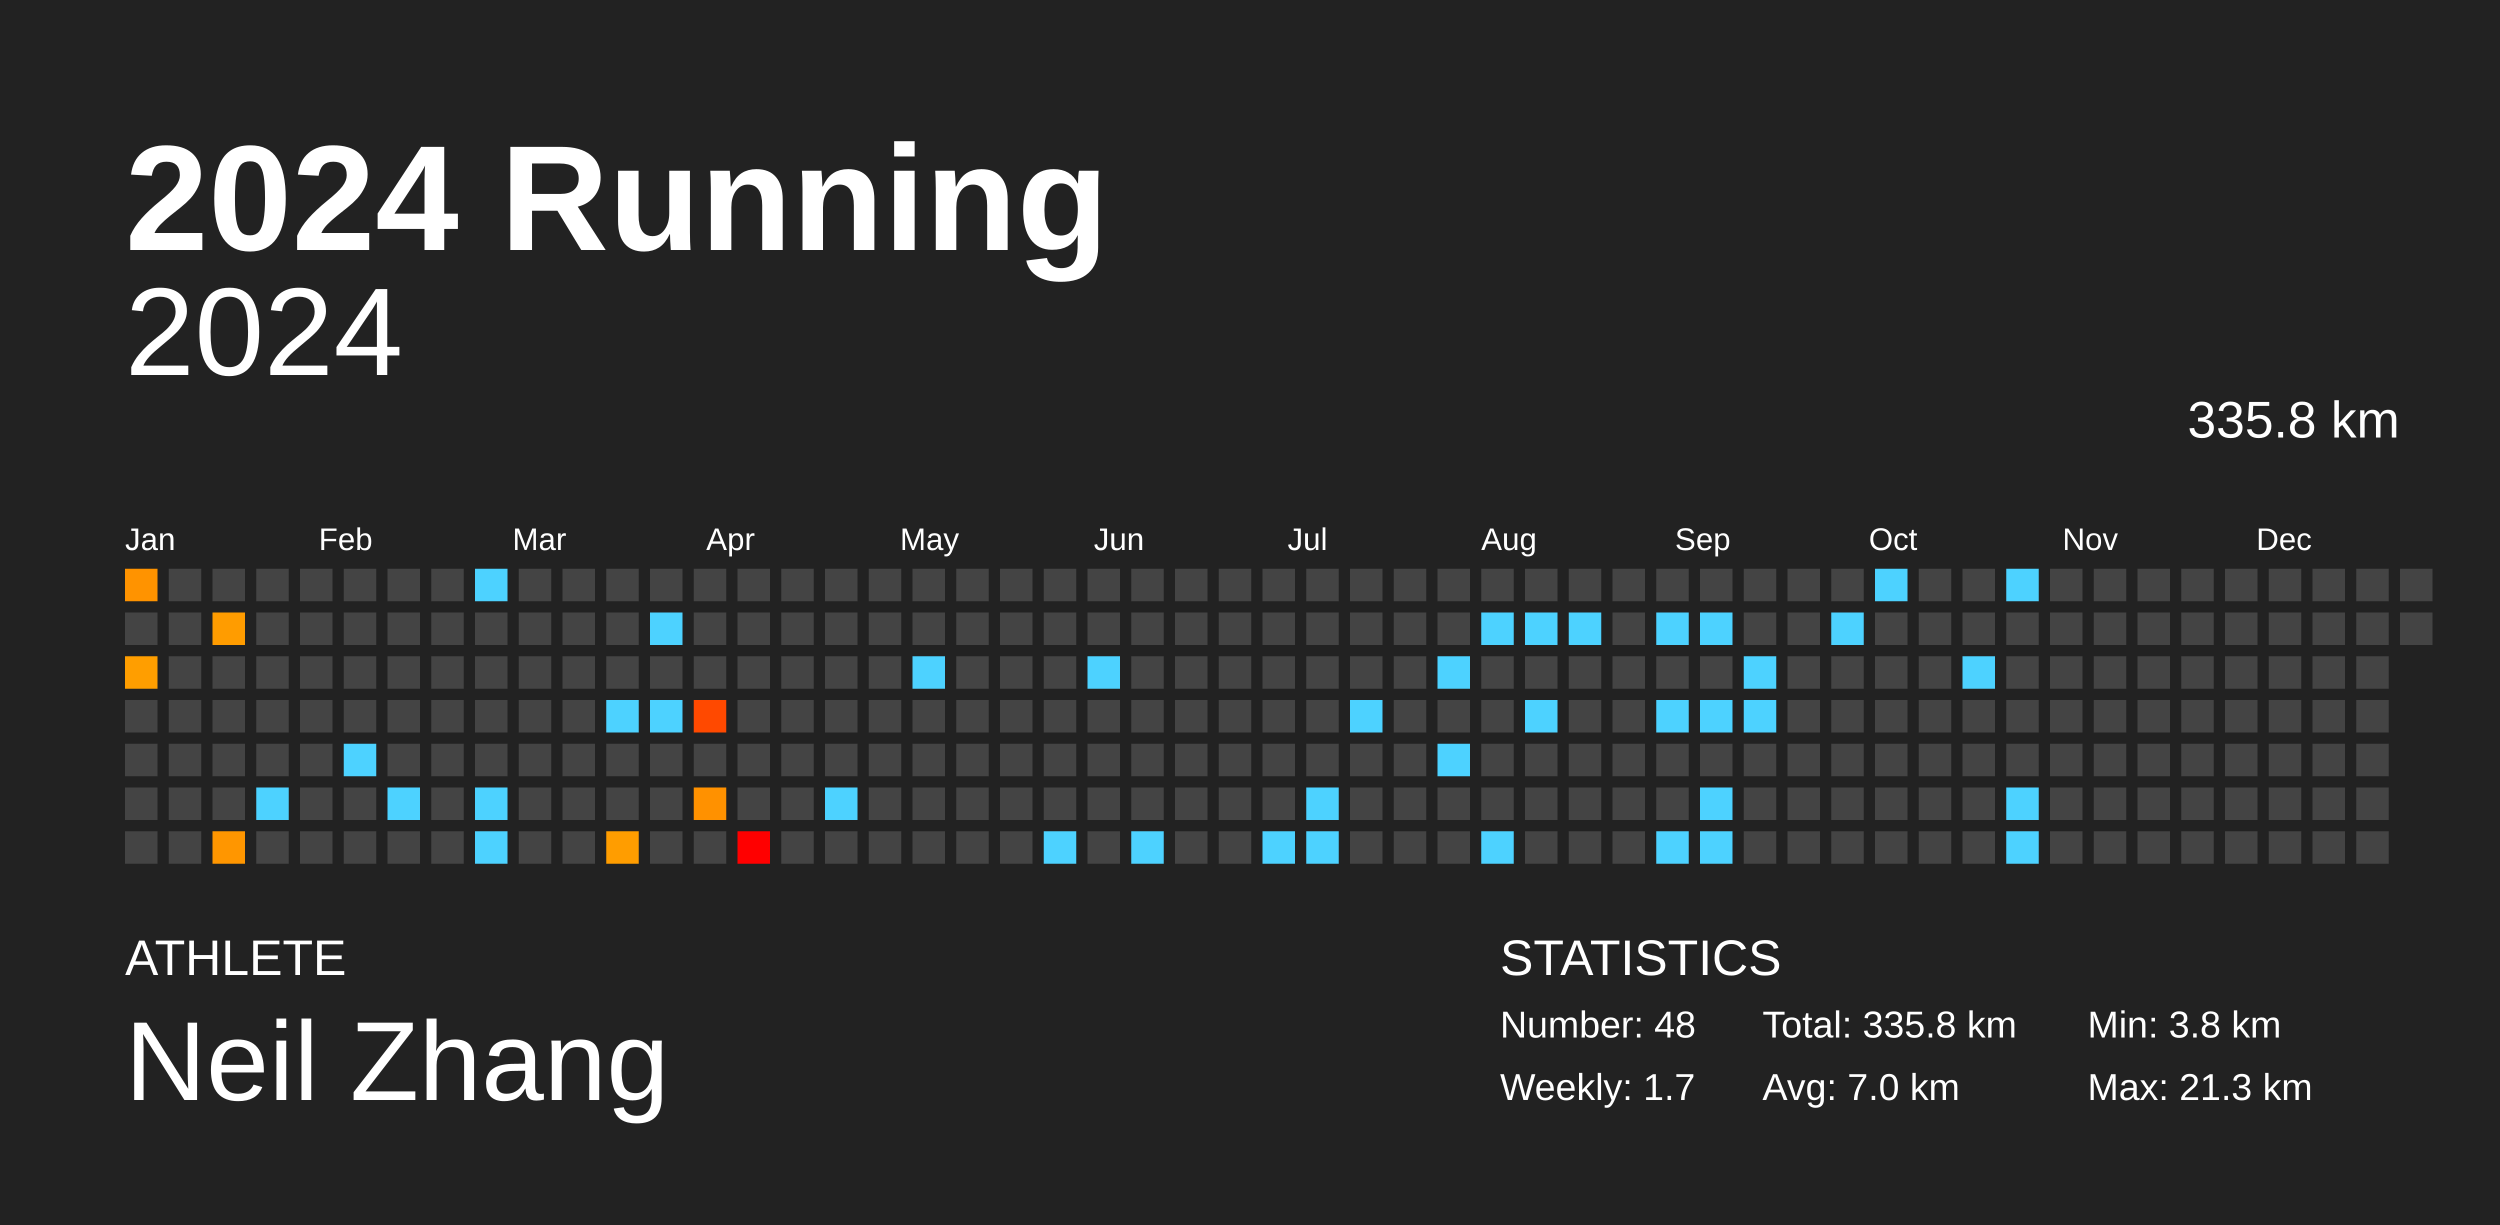
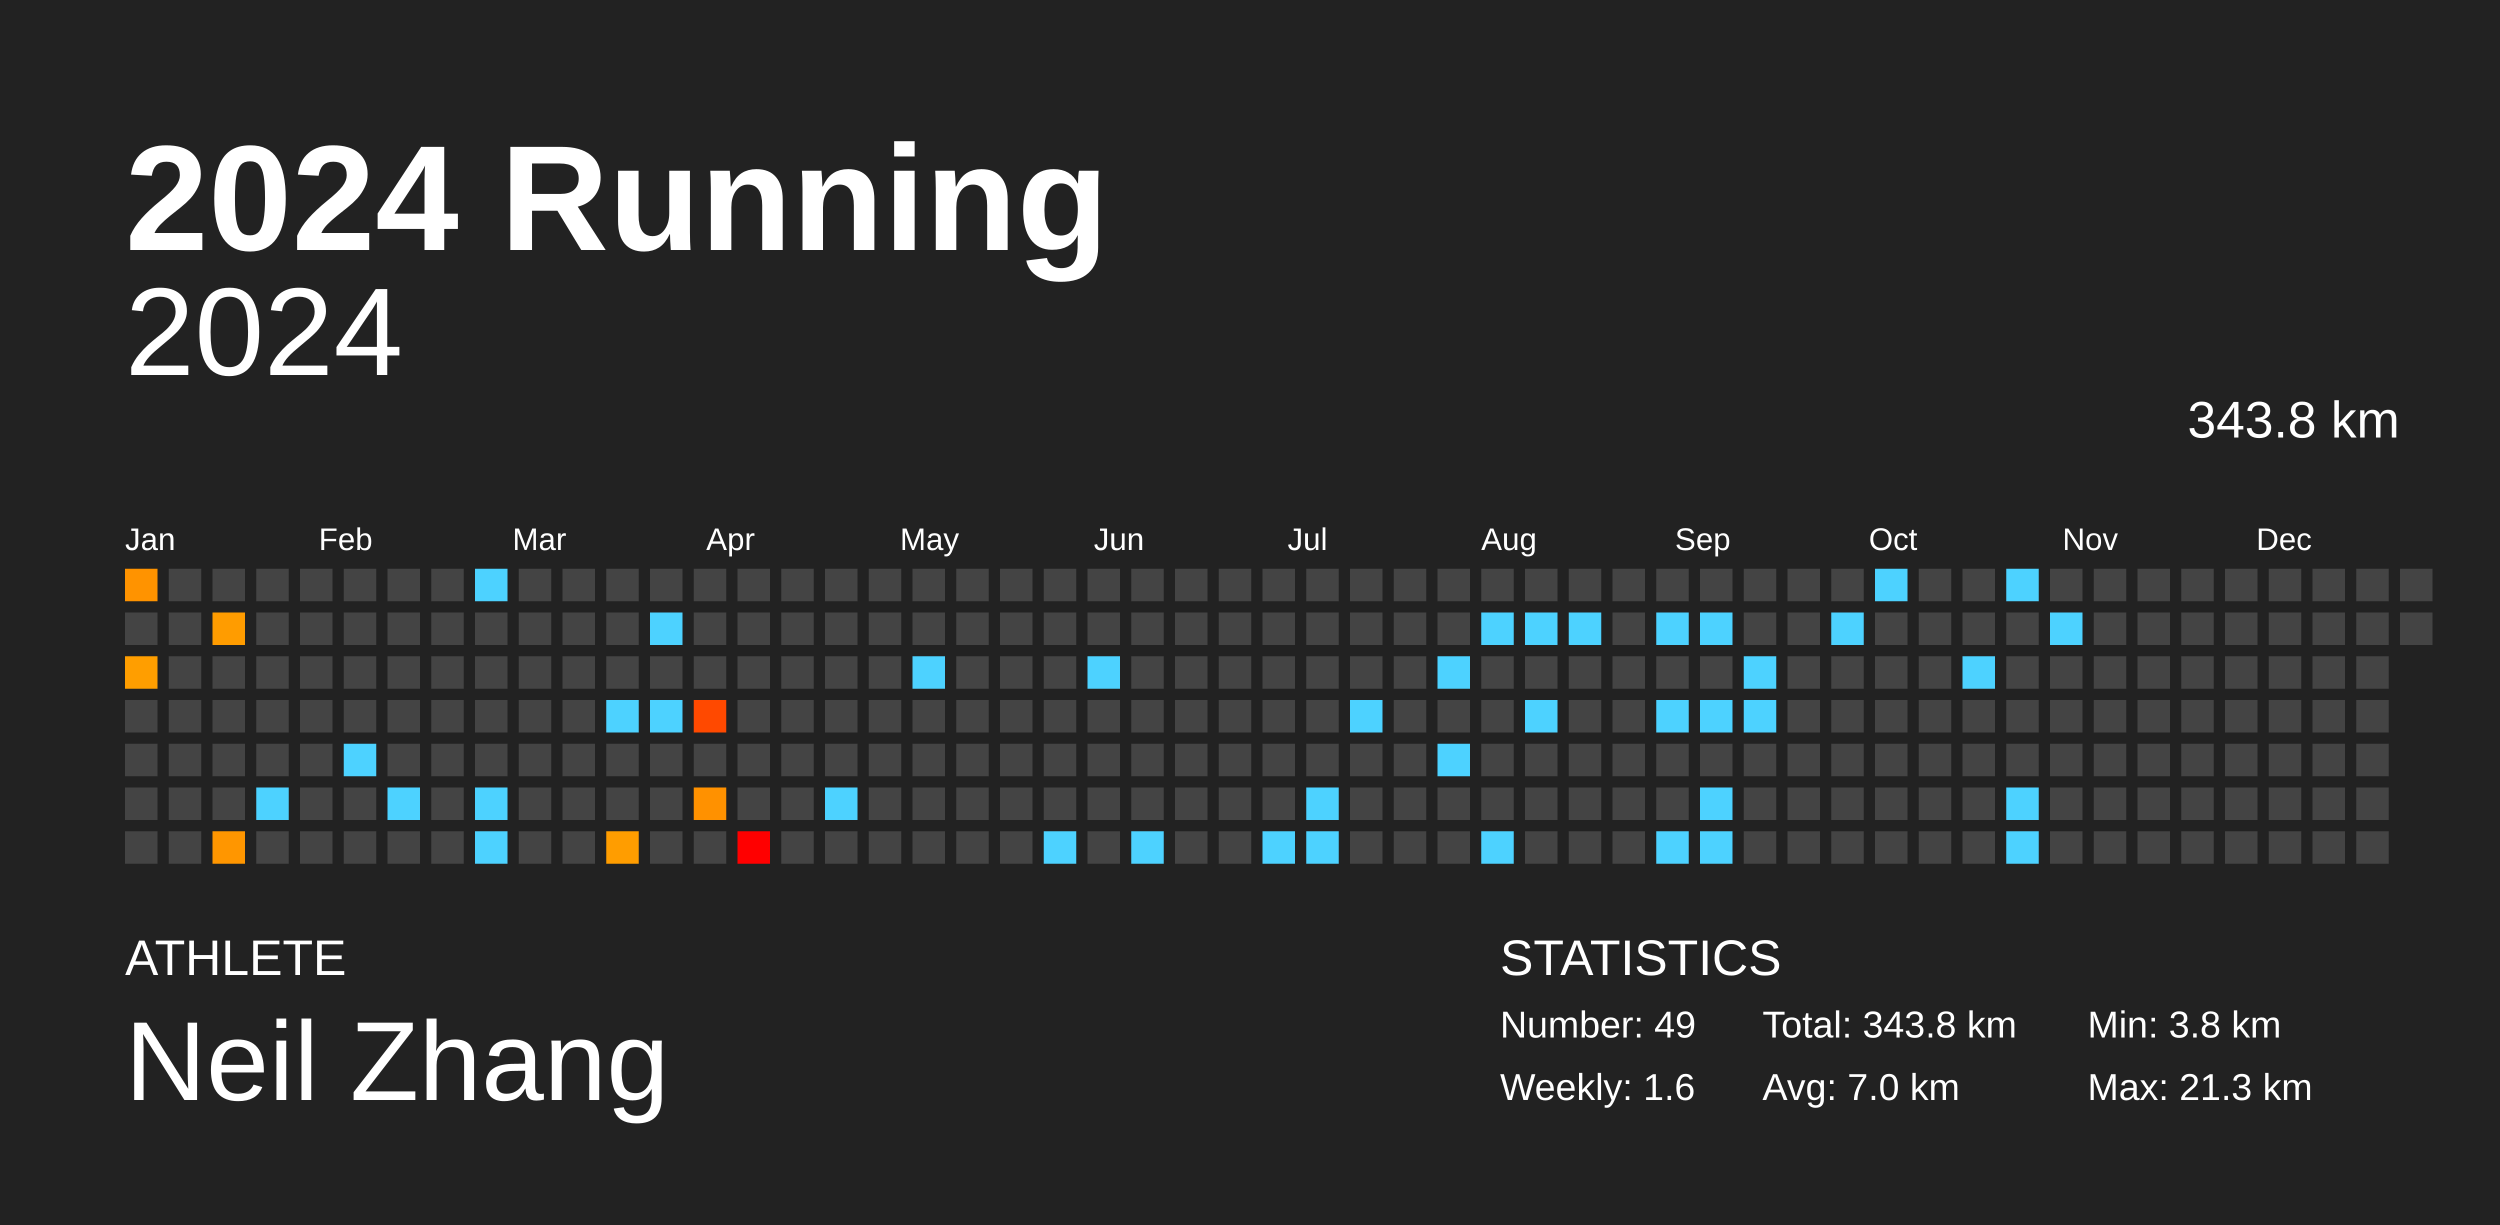
<svg xmlns="http://www.w3.org/2000/svg" baseProfile="full" height="98mm" version="1.1" viewBox="0,0,200,98" width="200mm">
  <defs />
  <rect fill="#222222" height="98" width="200" x="0" y="0" />
  <text fill="#FFFFFF" style="font-size:12px; font-family:Arial; font-weight:bold;" x="10" y="20">2024 Running</text>
  <text fill="#FFFFFF" style="font-size:4px; font-family:Arial" x="10" y="78">ATHLETE</text>
  <text fill="#FFFFFF" style="font-size:9px; font-family:Arial" x="10" y="88">Neil Zhang</text>
  <text fill="#FFFFFF" style="font-size:4px; font-family:Arial" x="120" y="78">STATISTICS</text>
-   <text fill="#FFFFFF" style="font-size:3px; font-family:Arial" x="120" y="83">Number: 48</text>
-   <text fill="#FFFFFF" style="font-size:3px; font-family:Arial" x="120" y="88">Weekly: 1.7</text>
-   <text fill="#FFFFFF" style="font-size:3px; font-family:Arial" x="141" y="83">Total: 335.8 km</text>
+   <text fill="#FFFFFF" style="font-size:3px; font-family:Arial" x="120" y="83">Number: 49</text>
+   <text fill="#FFFFFF" style="font-size:3px; font-family:Arial" x="120" y="88">Weekly: 1.6</text>
+   <text fill="#FFFFFF" style="font-size:3px; font-family:Arial" x="141" y="83">Total: 343.8 km</text>
  <text fill="#FFFFFF" style="font-size:3px; font-family:Arial" x="141" y="88">Avg: 7.0 km</text>
  <text fill="#FFFFFF" style="font-size:3px; font-family:Arial" x="167" y="83">Min: 3.8 km</text>
  <text fill="#FFFFFF" style="font-size:3px; font-family:Arial" x="167" y="88">Max: 21.3 km</text>
  <text alignment-baseline="hanging" fill="#FFFFFF" style="font-size:10.0px; font-family:Arial;" x="10" y="30">2024</text>
-   <text alignment-baseline="hanging" fill="#FFFFFF" style="font-size:4.125px; font-family:Arial;" x="175" y="35">335.8 km</text>
+   <text alignment-baseline="hanging" fill="#FFFFFF" style="font-size:4.125px; font-family:Arial;" x="175" y="35">343.8 km</text>
  <text fill="#FFFFFF" style="font-size:2.5px; font-family:Arial" x="10.0" y="44">Jan</text>
  <text fill="#FFFFFF" style="font-size:2.5px; font-family:Arial" x="25.5" y="44">Feb</text>
  <text fill="#FFFFFF" style="font-size:2.5px; font-family:Arial" x="41.0" y="44">Mar</text>
  <text fill="#FFFFFF" style="font-size:2.5px; font-family:Arial" x="56.5" y="44">Apr</text>
  <text fill="#FFFFFF" style="font-size:2.5px; font-family:Arial" x="72.0" y="44">May</text>
  <text fill="#FFFFFF" style="font-size:2.5px; font-family:Arial" x="87.5" y="44">Jun</text>
  <text fill="#FFFFFF" style="font-size:2.5px; font-family:Arial" x="103.0" y="44">Jul</text>
  <text fill="#FFFFFF" style="font-size:2.5px; font-family:Arial" x="118.5" y="44">Aug</text>
  <text fill="#FFFFFF" style="font-size:2.5px; font-family:Arial" x="134.0" y="44">Sep</text>
  <text fill="#FFFFFF" style="font-size:2.5px; font-family:Arial" x="149.5" y="44">Oct</text>
  <text fill="#FFFFFF" style="font-size:2.5px; font-family:Arial" x="165.0" y="44">Nov</text>
  <text fill="#FFFFFF" style="font-size:2.5px; font-family:Arial" x="180.5" y="44">Dec</text>
  <rect fill="#ff9300" height="2.6" width="2.6" x="10.0" y="45.5" />
  <rect fill="#444444" height="2.6" width="2.6" x="10.0" y="49.0" />
  <rect fill="#ff9e00" height="2.6" width="2.6" x="10.0" y="52.5" />
  <rect fill="#444444" height="2.6" width="2.6" x="10.0" y="56.0" />
  <rect fill="#444444" height="2.6" width="2.6" x="10.0" y="59.5" />
  <rect fill="#444444" height="2.6" width="2.6" x="10.0" y="63.0" />
  <rect fill="#444444" height="2.6" width="2.6" x="10.0" y="66.5" />
  <rect fill="#444444" height="2.6" width="2.6" x="13.5" y="45.5" />
  <rect fill="#444444" height="2.6" width="2.6" x="13.5" y="49.0" />
  <rect fill="#444444" height="2.6" width="2.6" x="13.5" y="52.5" />
  <rect fill="#444444" height="2.6" width="2.6" x="13.5" y="56.0" />
  <rect fill="#444444" height="2.6" width="2.6" x="13.5" y="59.5" />
  <rect fill="#444444" height="2.6" width="2.6" x="13.5" y="63.0" />
  <rect fill="#444444" height="2.6" width="2.6" x="13.5" y="66.5" />
  <rect fill="#444444" height="2.6" width="2.6" x="17.0" y="45.5" />
  <rect fill="#ff9c00" height="2.6" width="2.6" x="17.0" y="49.0" />
  <rect fill="#444444" height="2.6" width="2.6" x="17.0" y="52.5" />
  <rect fill="#444444" height="2.6" width="2.6" x="17.0" y="56.0" />
  <rect fill="#444444" height="2.6" width="2.6" x="17.0" y="59.5" />
  <rect fill="#444444" height="2.6" width="2.6" x="17.0" y="63.0" />
  <rect fill="#ff9600" height="2.6" width="2.6" x="17.0" y="66.5" />
  <rect fill="#444444" height="2.6" width="2.6" x="20.5" y="45.5" />
  <rect fill="#444444" height="2.6" width="2.6" x="20.5" y="49.0" />
  <rect fill="#444444" height="2.6" width="2.6" x="20.5" y="52.5" />
  <rect fill="#444444" height="2.6" width="2.6" x="20.5" y="56.0" />
  <rect fill="#444444" height="2.6" width="2.6" x="20.5" y="59.5" />
  <rect fill="#4dd2ff" height="2.6" width="2.6" x="20.5" y="63.0" />
  <rect fill="#444444" height="2.6" width="2.6" x="20.5" y="66.5" />
  <rect fill="#444444" height="2.6" width="2.6" x="24.0" y="45.5" />
  <rect fill="#444444" height="2.6" width="2.6" x="24.0" y="49.0" />
  <rect fill="#444444" height="2.6" width="2.6" x="24.0" y="52.5" />
  <rect fill="#444444" height="2.6" width="2.6" x="24.0" y="56.0" />
  <rect fill="#444444" height="2.6" width="2.6" x="24.0" y="59.5" />
  <rect fill="#444444" height="2.6" width="2.6" x="24.0" y="63.0" />
  <rect fill="#444444" height="2.6" width="2.6" x="24.0" y="66.5" />
  <rect fill="#444444" height="2.6" width="2.6" x="27.5" y="45.5" />
  <rect fill="#444444" height="2.6" width="2.6" x="27.5" y="49.0" />
  <rect fill="#444444" height="2.6" width="2.6" x="27.5" y="52.5" />
  <rect fill="#444444" height="2.6" width="2.6" x="27.5" y="56.0" />
  <rect fill="#4dd2ff" height="2.6" width="2.6" x="27.5" y="59.5" />
  <rect fill="#444444" height="2.6" width="2.6" x="27.5" y="63.0" />
  <rect fill="#444444" height="2.6" width="2.6" x="27.5" y="66.5" />
  <rect fill="#444444" height="2.6" width="2.6" x="31.0" y="45.5" />
  <rect fill="#444444" height="2.6" width="2.6" x="31.0" y="49.0" />
  <rect fill="#444444" height="2.6" width="2.6" x="31.0" y="52.5" />
  <rect fill="#444444" height="2.6" width="2.6" x="31.0" y="56.0" />
  <rect fill="#444444" height="2.6" width="2.6" x="31.0" y="59.5" />
  <rect fill="#4dd2ff" height="2.6" width="2.6" x="31.0" y="63.0" />
  <rect fill="#444444" height="2.6" width="2.6" x="31.0" y="66.5" />
  <rect fill="#444444" height="2.6" width="2.6" x="34.5" y="45.5" />
  <rect fill="#444444" height="2.6" width="2.6" x="34.5" y="49.0" />
  <rect fill="#444444" height="2.6" width="2.6" x="34.5" y="52.5" />
  <rect fill="#444444" height="2.6" width="2.6" x="34.5" y="56.0" />
  <rect fill="#444444" height="2.6" width="2.6" x="34.5" y="59.5" />
  <rect fill="#444444" height="2.6" width="2.6" x="34.5" y="63.0" />
  <rect fill="#444444" height="2.6" width="2.6" x="34.5" y="66.5" />
  <rect fill="#4dd2ff" height="2.6" width="2.6" x="38.0" y="45.5" />
  <rect fill="#444444" height="2.6" width="2.6" x="38.0" y="49.0" />
  <rect fill="#444444" height="2.6" width="2.6" x="38.0" y="52.5" />
  <rect fill="#444444" height="2.6" width="2.6" x="38.0" y="56.0" />
  <rect fill="#444444" height="2.6" width="2.6" x="38.0" y="59.5" />
  <rect fill="#4dd2ff" height="2.6" width="2.6" x="38.0" y="63.0" />
  <rect fill="#4dd2ff" height="2.6" width="2.6" x="38.0" y="66.5" />
  <rect fill="#444444" height="2.6" width="2.6" x="41.5" y="45.5" />
  <rect fill="#444444" height="2.6" width="2.6" x="41.5" y="49.0" />
  <rect fill="#444444" height="2.6" width="2.6" x="41.5" y="52.5" />
  <rect fill="#444444" height="2.6" width="2.6" x="41.5" y="56.0" />
  <rect fill="#444444" height="2.6" width="2.6" x="41.5" y="59.5" />
  <rect fill="#444444" height="2.6" width="2.6" x="41.5" y="63.0" />
  <rect fill="#444444" height="2.6" width="2.6" x="41.5" y="66.5" />
  <rect fill="#444444" height="2.6" width="2.6" x="45.0" y="45.5" />
  <rect fill="#444444" height="2.6" width="2.6" x="45.0" y="49.0" />
  <rect fill="#444444" height="2.6" width="2.6" x="45.0" y="52.5" />
  <rect fill="#444444" height="2.6" width="2.6" x="45.0" y="56.0" />
  <rect fill="#444444" height="2.6" width="2.6" x="45.0" y="59.5" />
  <rect fill="#444444" height="2.6" width="2.6" x="45.0" y="63.0" />
  <rect fill="#444444" height="2.6" width="2.6" x="45.0" y="66.5" />
  <rect fill="#444444" height="2.6" width="2.6" x="48.5" y="45.5" />
  <rect fill="#444444" height="2.6" width="2.6" x="48.5" y="49.0" />
  <rect fill="#444444" height="2.6" width="2.6" x="48.5" y="52.5" />
  <rect fill="#4dd2ff" height="2.6" width="2.6" x="48.5" y="56.0" />
  <rect fill="#444444" height="2.6" width="2.6" x="48.5" y="59.5" />
  <rect fill="#444444" height="2.6" width="2.6" x="48.5" y="63.0" />
  <rect fill="#ff9d00" height="2.6" width="2.6" x="48.5" y="66.5" />
  <rect fill="#444444" height="2.6" width="2.6" x="52.0" y="45.5" />
  <rect fill="#4dd2ff" height="2.6" width="2.6" x="52.0" y="49.0" />
  <rect fill="#444444" height="2.6" width="2.6" x="52.0" y="52.5" />
  <rect fill="#4dd2ff" height="2.6" width="2.6" x="52.0" y="56.0" />
  <rect fill="#444444" height="2.6" width="2.6" x="52.0" y="59.5" />
  <rect fill="#444444" height="2.6" width="2.6" x="52.0" y="63.0" />
  <rect fill="#444444" height="2.6" width="2.6" x="52.0" y="66.5" />
  <rect fill="#444444" height="2.6" width="2.6" x="55.5" y="45.5" />
  <rect fill="#444444" height="2.6" width="2.6" x="55.5" y="49.0" />
  <rect fill="#444444" height="2.6" width="2.6" x="55.5" y="52.5" />
  <rect fill="#ff4900" height="2.6" width="2.6" x="55.5" y="56.0" />
  <rect fill="#444444" height="2.6" width="2.6" x="55.5" y="59.5" />
  <rect fill="#ff9100" height="2.6" width="2.6" x="55.5" y="63.0" />
  <rect fill="#444444" height="2.6" width="2.6" x="55.5" y="66.5" />
  <rect fill="#444444" height="2.6" width="2.6" x="59.0" y="45.5" />
  <rect fill="#444444" height="2.6" width="2.6" x="59.0" y="49.0" />
  <rect fill="#444444" height="2.6" width="2.6" x="59.0" y="52.5" />
  <rect fill="#444444" height="2.6" width="2.6" x="59.0" y="56.0" />
  <rect fill="#444444" height="2.6" width="2.6" x="59.0" y="59.5" />
  <rect fill="#444444" height="2.6" width="2.6" x="59.0" y="63.0" />
  <rect fill="red" height="2.6" width="2.6" x="59.0" y="66.5" />
  <rect fill="#444444" height="2.6" width="2.6" x="62.5" y="45.5" />
  <rect fill="#444444" height="2.6" width="2.6" x="62.5" y="49.0" />
  <rect fill="#444444" height="2.6" width="2.6" x="62.5" y="52.5" />
  <rect fill="#444444" height="2.6" width="2.6" x="62.5" y="56.0" />
  <rect fill="#444444" height="2.6" width="2.6" x="62.5" y="59.5" />
  <rect fill="#444444" height="2.6" width="2.6" x="62.5" y="63.0" />
  <rect fill="#444444" height="2.6" width="2.6" x="62.5" y="66.5" />
  <rect fill="#444444" height="2.6" width="2.6" x="66.0" y="45.5" />
  <rect fill="#444444" height="2.6" width="2.6" x="66.0" y="49.0" />
  <rect fill="#444444" height="2.6" width="2.6" x="66.0" y="52.5" />
  <rect fill="#444444" height="2.6" width="2.6" x="66.0" y="56.0" />
  <rect fill="#444444" height="2.6" width="2.6" x="66.0" y="59.5" />
  <rect fill="#4dd2ff" height="2.6" width="2.6" x="66.0" y="63.0" />
  <rect fill="#444444" height="2.6" width="2.6" x="66.0" y="66.5" />
  <rect fill="#444444" height="2.6" width="2.6" x="69.5" y="45.5" />
  <rect fill="#444444" height="2.6" width="2.6" x="69.5" y="49.0" />
  <rect fill="#444444" height="2.6" width="2.6" x="69.5" y="52.5" />
  <rect fill="#444444" height="2.6" width="2.6" x="69.5" y="56.0" />
  <rect fill="#444444" height="2.6" width="2.6" x="69.5" y="59.5" />
  <rect fill="#444444" height="2.6" width="2.6" x="69.5" y="63.0" />
  <rect fill="#444444" height="2.6" width="2.6" x="69.5" y="66.5" />
  <rect fill="#444444" height="2.6" width="2.6" x="73.0" y="45.5" />
  <rect fill="#444444" height="2.6" width="2.6" x="73.0" y="49.0" />
  <rect fill="#4dd2ff" height="2.6" width="2.6" x="73.0" y="52.5" />
  <rect fill="#444444" height="2.6" width="2.6" x="73.0" y="56.0" />
  <rect fill="#444444" height="2.6" width="2.6" x="73.0" y="59.5" />
  <rect fill="#444444" height="2.6" width="2.6" x="73.0" y="63.0" />
  <rect fill="#444444" height="2.6" width="2.6" x="73.0" y="66.5" />
  <rect fill="#444444" height="2.6" width="2.6" x="76.5" y="45.5" />
  <rect fill="#444444" height="2.6" width="2.6" x="76.5" y="49.0" />
  <rect fill="#444444" height="2.6" width="2.6" x="76.5" y="52.5" />
  <rect fill="#444444" height="2.6" width="2.6" x="76.5" y="56.0" />
  <rect fill="#444444" height="2.6" width="2.6" x="76.5" y="59.5" />
  <rect fill="#444444" height="2.6" width="2.6" x="76.5" y="63.0" />
  <rect fill="#444444" height="2.6" width="2.6" x="76.5" y="66.5" />
  <rect fill="#444444" height="2.6" width="2.6" x="80.0" y="45.5" />
  <rect fill="#444444" height="2.6" width="2.6" x="80.0" y="49.0" />
  <rect fill="#444444" height="2.6" width="2.6" x="80.0" y="52.5" />
  <rect fill="#444444" height="2.6" width="2.6" x="80.0" y="56.0" />
  <rect fill="#444444" height="2.6" width="2.6" x="80.0" y="59.5" />
  <rect fill="#444444" height="2.6" width="2.6" x="80.0" y="63.0" />
  <rect fill="#444444" height="2.6" width="2.6" x="80.0" y="66.5" />
  <rect fill="#444444" height="2.6" width="2.6" x="83.5" y="45.5" />
  <rect fill="#444444" height="2.6" width="2.6" x="83.5" y="49.0" />
  <rect fill="#444444" height="2.6" width="2.6" x="83.5" y="52.5" />
  <rect fill="#444444" height="2.6" width="2.6" x="83.5" y="56.0" />
  <rect fill="#444444" height="2.6" width="2.6" x="83.5" y="59.5" />
  <rect fill="#444444" height="2.6" width="2.6" x="83.5" y="63.0" />
  <rect fill="#4dd2ff" height="2.6" width="2.6" x="83.5" y="66.5" />
  <rect fill="#444444" height="2.6" width="2.6" x="87.0" y="45.5" />
  <rect fill="#444444" height="2.6" width="2.6" x="87.0" y="49.0" />
  <rect fill="#4dd2ff" height="2.6" width="2.6" x="87.0" y="52.5" />
  <rect fill="#444444" height="2.6" width="2.6" x="87.0" y="56.0" />
  <rect fill="#444444" height="2.6" width="2.6" x="87.0" y="59.5" />
  <rect fill="#444444" height="2.6" width="2.6" x="87.0" y="63.0" />
  <rect fill="#444444" height="2.6" width="2.6" x="87.0" y="66.5" />
  <rect fill="#444444" height="2.6" width="2.6" x="90.5" y="45.5" />
  <rect fill="#444444" height="2.6" width="2.6" x="90.5" y="49.0" />
  <rect fill="#444444" height="2.6" width="2.6" x="90.5" y="52.5" />
  <rect fill="#444444" height="2.6" width="2.6" x="90.5" y="56.0" />
  <rect fill="#444444" height="2.6" width="2.6" x="90.5" y="59.5" />
  <rect fill="#444444" height="2.6" width="2.6" x="90.5" y="63.0" />
  <rect fill="#4dd2ff" height="2.6" width="2.6" x="90.5" y="66.5" />
  <rect fill="#444444" height="2.6" width="2.6" x="94.0" y="45.5" />
  <rect fill="#444444" height="2.6" width="2.6" x="94.0" y="49.0" />
  <rect fill="#444444" height="2.6" width="2.6" x="94.0" y="52.5" />
  <rect fill="#444444" height="2.6" width="2.6" x="94.0" y="56.0" />
  <rect fill="#444444" height="2.6" width="2.6" x="94.0" y="59.5" />
  <rect fill="#444444" height="2.6" width="2.6" x="94.0" y="63.0" />
  <rect fill="#444444" height="2.6" width="2.6" x="94.0" y="66.5" />
  <rect fill="#444444" height="2.6" width="2.6" x="97.5" y="45.5" />
  <rect fill="#444444" height="2.6" width="2.6" x="97.5" y="49.0" />
  <rect fill="#444444" height="2.6" width="2.6" x="97.5" y="52.5" />
  <rect fill="#444444" height="2.6" width="2.6" x="97.5" y="56.0" />
  <rect fill="#444444" height="2.6" width="2.6" x="97.5" y="59.5" />
  <rect fill="#444444" height="2.6" width="2.6" x="97.5" y="63.0" />
  <rect fill="#444444" height="2.6" width="2.6" x="97.5" y="66.5" />
  <rect fill="#444444" height="2.6" width="2.6" x="101.0" y="45.5" />
  <rect fill="#444444" height="2.6" width="2.6" x="101.0" y="49.0" />
  <rect fill="#444444" height="2.6" width="2.6" x="101.0" y="52.5" />
  <rect fill="#444444" height="2.6" width="2.6" x="101.0" y="56.0" />
  <rect fill="#444444" height="2.6" width="2.6" x="101.0" y="59.5" />
  <rect fill="#444444" height="2.6" width="2.6" x="101.0" y="63.0" />
  <rect fill="#4dd2ff" height="2.6" width="2.6" x="101.0" y="66.5" />
  <rect fill="#444444" height="2.6" width="2.6" x="104.5" y="45.5" />
  <rect fill="#444444" height="2.6" width="2.6" x="104.5" y="49.0" />
  <rect fill="#444444" height="2.6" width="2.6" x="104.5" y="52.5" />
  <rect fill="#444444" height="2.6" width="2.6" x="104.5" y="56.0" />
  <rect fill="#444444" height="2.6" width="2.6" x="104.5" y="59.5" />
  <rect fill="#4dd2ff" height="2.6" width="2.6" x="104.5" y="63.0" />
  <rect fill="#4dd2ff" height="2.6" width="2.6" x="104.5" y="66.5" />
  <rect fill="#444444" height="2.6" width="2.6" x="108.0" y="45.5" />
  <rect fill="#444444" height="2.6" width="2.6" x="108.0" y="49.0" />
  <rect fill="#444444" height="2.6" width="2.6" x="108.0" y="52.5" />
  <rect fill="#4dd2ff" height="2.6" width="2.6" x="108.0" y="56.0" />
  <rect fill="#444444" height="2.6" width="2.6" x="108.0" y="59.5" />
  <rect fill="#444444" height="2.6" width="2.6" x="108.0" y="63.0" />
  <rect fill="#444444" height="2.6" width="2.6" x="108.0" y="66.5" />
  <rect fill="#444444" height="2.6" width="2.6" x="111.5" y="45.5" />
  <rect fill="#444444" height="2.6" width="2.6" x="111.5" y="49.0" />
  <rect fill="#444444" height="2.6" width="2.6" x="111.5" y="52.5" />
  <rect fill="#444444" height="2.6" width="2.6" x="111.5" y="56.0" />
  <rect fill="#444444" height="2.6" width="2.6" x="111.5" y="59.5" />
  <rect fill="#444444" height="2.6" width="2.6" x="111.5" y="63.0" />
  <rect fill="#444444" height="2.6" width="2.6" x="111.5" y="66.5" />
  <rect fill="#444444" height="2.6" width="2.6" x="115.0" y="45.5" />
  <rect fill="#444444" height="2.6" width="2.6" x="115.0" y="49.0" />
  <rect fill="#4dd2ff" height="2.6" width="2.6" x="115.0" y="52.5" />
  <rect fill="#444444" height="2.6" width="2.6" x="115.0" y="56.0" />
  <rect fill="#4dd2ff" height="2.6" width="2.6" x="115.0" y="59.5" />
  <rect fill="#444444" height="2.6" width="2.6" x="115.0" y="63.0" />
  <rect fill="#444444" height="2.6" width="2.6" x="115.0" y="66.5" />
  <rect fill="#444444" height="2.6" width="2.6" x="118.5" y="45.5" />
  <rect fill="#4dd2ff" height="2.6" width="2.6" x="118.5" y="49.0" />
  <rect fill="#444444" height="2.6" width="2.6" x="118.5" y="52.5" />
  <rect fill="#444444" height="2.6" width="2.6" x="118.5" y="56.0" />
  <rect fill="#444444" height="2.6" width="2.6" x="118.5" y="59.5" />
  <rect fill="#444444" height="2.6" width="2.6" x="118.5" y="63.0" />
  <rect fill="#4dd2ff" height="2.6" width="2.6" x="118.5" y="66.5" />
  <rect fill="#444444" height="2.6" width="2.6" x="122.0" y="45.5" />
  <rect fill="#4dd2ff" height="2.6" width="2.6" x="122.0" y="49.0" />
  <rect fill="#444444" height="2.6" width="2.6" x="122.0" y="52.5" />
  <rect fill="#4dd2ff" height="2.6" width="2.6" x="122.0" y="56.0" />
  <rect fill="#444444" height="2.6" width="2.6" x="122.0" y="59.5" />
  <rect fill="#444444" height="2.6" width="2.6" x="122.0" y="63.0" />
  <rect fill="#444444" height="2.6" width="2.6" x="122.0" y="66.5" />
  <rect fill="#444444" height="2.6" width="2.6" x="125.5" y="45.5" />
  <rect fill="#4dd2ff" height="2.6" width="2.6" x="125.5" y="49.0" />
  <rect fill="#444444" height="2.6" width="2.6" x="125.5" y="52.5" />
  <rect fill="#444444" height="2.6" width="2.6" x="125.5" y="56.0" />
  <rect fill="#444444" height="2.6" width="2.6" x="125.5" y="59.5" />
  <rect fill="#444444" height="2.6" width="2.6" x="125.5" y="63.0" />
  <rect fill="#444444" height="2.6" width="2.6" x="125.5" y="66.5" />
  <rect fill="#444444" height="2.6" width="2.6" x="129.0" y="45.5" />
  <rect fill="#444444" height="2.6" width="2.6" x="129.0" y="49.0" />
  <rect fill="#444444" height="2.6" width="2.6" x="129.0" y="52.5" />
  <rect fill="#444444" height="2.6" width="2.6" x="129.0" y="56.0" />
  <rect fill="#444444" height="2.6" width="2.6" x="129.0" y="59.5" />
  <rect fill="#444444" height="2.6" width="2.6" x="129.0" y="63.0" />
  <rect fill="#444444" height="2.6" width="2.6" x="129.0" y="66.5" />
  <rect fill="#444444" height="2.6" width="2.6" x="132.5" y="45.5" />
  <rect fill="#4dd2ff" height="2.6" width="2.6" x="132.5" y="49.0" />
  <rect fill="#444444" height="2.6" width="2.6" x="132.5" y="52.5" />
  <rect fill="#4dd2ff" height="2.6" width="2.6" x="132.5" y="56.0" />
  <rect fill="#444444" height="2.6" width="2.6" x="132.5" y="59.5" />
  <rect fill="#444444" height="2.6" width="2.6" x="132.5" y="63.0" />
  <rect fill="#4dd2ff" height="2.6" width="2.6" x="132.5" y="66.5" />
  <rect fill="#444444" height="2.6" width="2.6" x="136.0" y="45.5" />
  <rect fill="#4dd2ff" height="2.6" width="2.6" x="136.0" y="49.0" />
  <rect fill="#444444" height="2.6" width="2.6" x="136.0" y="52.5" />
  <rect fill="#4dd2ff" height="2.6" width="2.6" x="136.0" y="56.0" />
  <rect fill="#444444" height="2.6" width="2.6" x="136.0" y="59.5" />
  <rect fill="#4dd2ff" height="2.6" width="2.6" x="136.0" y="63.0" />
  <rect fill="#4dd2ff" height="2.6" width="2.6" x="136.0" y="66.5" />
  <rect fill="#444444" height="2.6" width="2.6" x="139.5" y="45.5" />
  <rect fill="#444444" height="2.6" width="2.6" x="139.5" y="49.0" />
  <rect fill="#4dd2ff" height="2.6" width="2.6" x="139.5" y="52.5" />
  <rect fill="#4dd2ff" height="2.6" width="2.6" x="139.5" y="56.0" />
  <rect fill="#444444" height="2.6" width="2.6" x="139.5" y="59.5" />
  <rect fill="#444444" height="2.6" width="2.6" x="139.5" y="63.0" />
  <rect fill="#444444" height="2.6" width="2.6" x="139.5" y="66.5" />
  <rect fill="#444444" height="2.6" width="2.6" x="143.0" y="45.5" />
  <rect fill="#444444" height="2.6" width="2.6" x="143.0" y="49.0" />
  <rect fill="#444444" height="2.6" width="2.6" x="143.0" y="52.5" />
  <rect fill="#444444" height="2.6" width="2.6" x="143.0" y="56.0" />
  <rect fill="#444444" height="2.6" width="2.6" x="143.0" y="59.5" />
  <rect fill="#444444" height="2.6" width="2.6" x="143.0" y="63.0" />
  <rect fill="#444444" height="2.6" width="2.6" x="143.0" y="66.5" />
  <rect fill="#444444" height="2.6" width="2.6" x="146.5" y="45.5" />
  <rect fill="#4dd2ff" height="2.6" width="2.6" x="146.5" y="49.0" />
  <rect fill="#444444" height="2.6" width="2.6" x="146.5" y="52.5" />
  <rect fill="#444444" height="2.6" width="2.6" x="146.5" y="56.0" />
  <rect fill="#444444" height="2.6" width="2.6" x="146.5" y="59.5" />
  <rect fill="#444444" height="2.6" width="2.6" x="146.5" y="63.0" />
  <rect fill="#444444" height="2.6" width="2.6" x="146.5" y="66.5" />
  <rect fill="#4dd2ff" height="2.6" width="2.6" x="150.0" y="45.5" />
  <rect fill="#444444" height="2.6" width="2.6" x="150.0" y="49.0" />
  <rect fill="#444444" height="2.6" width="2.6" x="150.0" y="52.5" />
  <rect fill="#444444" height="2.6" width="2.6" x="150.0" y="56.0" />
  <rect fill="#444444" height="2.6" width="2.6" x="150.0" y="59.5" />
  <rect fill="#444444" height="2.6" width="2.6" x="150.0" y="63.0" />
  <rect fill="#444444" height="2.6" width="2.6" x="150.0" y="66.5" />
  <rect fill="#444444" height="2.6" width="2.6" x="153.5" y="45.5" />
  <rect fill="#444444" height="2.6" width="2.6" x="153.5" y="49.0" />
  <rect fill="#444444" height="2.6" width="2.6" x="153.5" y="52.5" />
  <rect fill="#444444" height="2.6" width="2.6" x="153.5" y="56.0" />
  <rect fill="#444444" height="2.6" width="2.6" x="153.5" y="59.5" />
  <rect fill="#444444" height="2.6" width="2.6" x="153.5" y="63.0" />
  <rect fill="#444444" height="2.6" width="2.6" x="153.5" y="66.5" />
  <rect fill="#444444" height="2.6" width="2.6" x="157.0" y="45.5" />
  <rect fill="#444444" height="2.6" width="2.6" x="157.0" y="49.0" />
  <rect fill="#4dd2ff" height="2.6" width="2.6" x="157.0" y="52.5" />
  <rect fill="#444444" height="2.6" width="2.6" x="157.0" y="56.0" />
  <rect fill="#444444" height="2.6" width="2.6" x="157.0" y="59.5" />
  <rect fill="#444444" height="2.6" width="2.6" x="157.0" y="63.0" />
  <rect fill="#444444" height="2.6" width="2.6" x="157.0" y="66.5" />
  <rect fill="#4dd2ff" height="2.6" width="2.6" x="160.5" y="45.5" />
  <rect fill="#444444" height="2.6" width="2.6" x="160.5" y="49.0" />
  <rect fill="#444444" height="2.6" width="2.6" x="160.5" y="52.5" />
  <rect fill="#444444" height="2.6" width="2.6" x="160.5" y="56.0" />
  <rect fill="#444444" height="2.6" width="2.6" x="160.5" y="59.5" />
  <rect fill="#4dd2ff" height="2.6" width="2.6" x="160.5" y="63.0" />
  <rect fill="#4dd2ff" height="2.6" width="2.6" x="160.5" y="66.5" />
  <rect fill="#444444" height="2.6" width="2.6" x="164.0" y="45.5" />
-   <rect fill="#444444" height="2.6" width="2.6" x="164.0" y="49.0" />
+   <rect fill="#4dd2ff" height="2.6" width="2.6" x="164.0" y="49.0" />
  <rect fill="#444444" height="2.6" width="2.6" x="164.0" y="52.5" />
  <rect fill="#444444" height="2.6" width="2.6" x="164.0" y="56.0" />
  <rect fill="#444444" height="2.6" width="2.6" x="164.0" y="59.5" />
  <rect fill="#444444" height="2.6" width="2.6" x="164.0" y="63.0" />
  <rect fill="#444444" height="2.6" width="2.6" x="164.0" y="66.5" />
  <rect fill="#444444" height="2.6" width="2.6" x="167.5" y="45.5" />
  <rect fill="#444444" height="2.6" width="2.6" x="167.5" y="49.0" />
  <rect fill="#444444" height="2.6" width="2.6" x="167.5" y="52.5" />
  <rect fill="#444444" height="2.6" width="2.6" x="167.5" y="56.0" />
  <rect fill="#444444" height="2.6" width="2.6" x="167.5" y="59.5" />
  <rect fill="#444444" height="2.6" width="2.6" x="167.5" y="63.0" />
  <rect fill="#444444" height="2.6" width="2.6" x="167.5" y="66.5" />
  <rect fill="#444444" height="2.6" width="2.6" x="171.0" y="45.5" />
  <rect fill="#444444" height="2.6" width="2.6" x="171.0" y="49.0" />
  <rect fill="#444444" height="2.6" width="2.6" x="171.0" y="52.5" />
  <rect fill="#444444" height="2.6" width="2.6" x="171.0" y="56.0" />
  <rect fill="#444444" height="2.6" width="2.6" x="171.0" y="59.5" />
  <rect fill="#444444" height="2.6" width="2.6" x="171.0" y="63.0" />
  <rect fill="#444444" height="2.6" width="2.6" x="171.0" y="66.5" />
  <rect fill="#444444" height="2.6" width="2.6" x="174.5" y="45.5" />
  <rect fill="#444444" height="2.6" width="2.6" x="174.5" y="49.0" />
  <rect fill="#444444" height="2.6" width="2.6" x="174.5" y="52.5" />
  <rect fill="#444444" height="2.6" width="2.6" x="174.5" y="56.0" />
  <rect fill="#444444" height="2.6" width="2.6" x="174.5" y="59.5" />
  <rect fill="#444444" height="2.6" width="2.6" x="174.5" y="63.0" />
  <rect fill="#444444" height="2.6" width="2.6" x="174.5" y="66.5" />
  <rect fill="#444444" height="2.6" width="2.6" x="178.0" y="45.5" />
  <rect fill="#444444" height="2.6" width="2.6" x="178.0" y="49.0" />
  <rect fill="#444444" height="2.6" width="2.6" x="178.0" y="52.5" />
  <rect fill="#444444" height="2.6" width="2.6" x="178.0" y="56.0" />
  <rect fill="#444444" height="2.6" width="2.6" x="178.0" y="59.5" />
  <rect fill="#444444" height="2.6" width="2.6" x="178.0" y="63.0" />
  <rect fill="#444444" height="2.6" width="2.6" x="178.0" y="66.5" />
  <rect fill="#444444" height="2.6" width="2.6" x="181.5" y="45.5" />
  <rect fill="#444444" height="2.6" width="2.6" x="181.5" y="49.0" />
  <rect fill="#444444" height="2.6" width="2.6" x="181.5" y="52.5" />
  <rect fill="#444444" height="2.6" width="2.6" x="181.5" y="56.0" />
  <rect fill="#444444" height="2.6" width="2.6" x="181.5" y="59.5" />
  <rect fill="#444444" height="2.6" width="2.6" x="181.5" y="63.0" />
  <rect fill="#444444" height="2.6" width="2.6" x="181.5" y="66.5" />
  <rect fill="#444444" height="2.6" width="2.6" x="185.0" y="45.5" />
  <rect fill="#444444" height="2.6" width="2.6" x="185.0" y="49.0" />
  <rect fill="#444444" height="2.6" width="2.6" x="185.0" y="52.5" />
  <rect fill="#444444" height="2.6" width="2.6" x="185.0" y="56.0" />
  <rect fill="#444444" height="2.6" width="2.6" x="185.0" y="59.5" />
  <rect fill="#444444" height="2.6" width="2.6" x="185.0" y="63.0" />
  <rect fill="#444444" height="2.6" width="2.6" x="185.0" y="66.5" />
  <rect fill="#444444" height="2.6" width="2.6" x="188.5" y="45.5" />
  <rect fill="#444444" height="2.6" width="2.6" x="188.5" y="49.0" />
  <rect fill="#444444" height="2.6" width="2.6" x="188.5" y="52.5" />
  <rect fill="#444444" height="2.6" width="2.6" x="188.5" y="56.0" />
  <rect fill="#444444" height="2.6" width="2.6" x="188.5" y="59.5" />
  <rect fill="#444444" height="2.6" width="2.6" x="188.5" y="63.0" />
  <rect fill="#444444" height="2.6" width="2.6" x="188.5" y="66.5" />
  <rect fill="#444444" height="2.6" width="2.6" x="192.0" y="45.5" />
  <rect fill="#444444" height="2.6" width="2.6" x="192.0" y="49.0" />
</svg>
